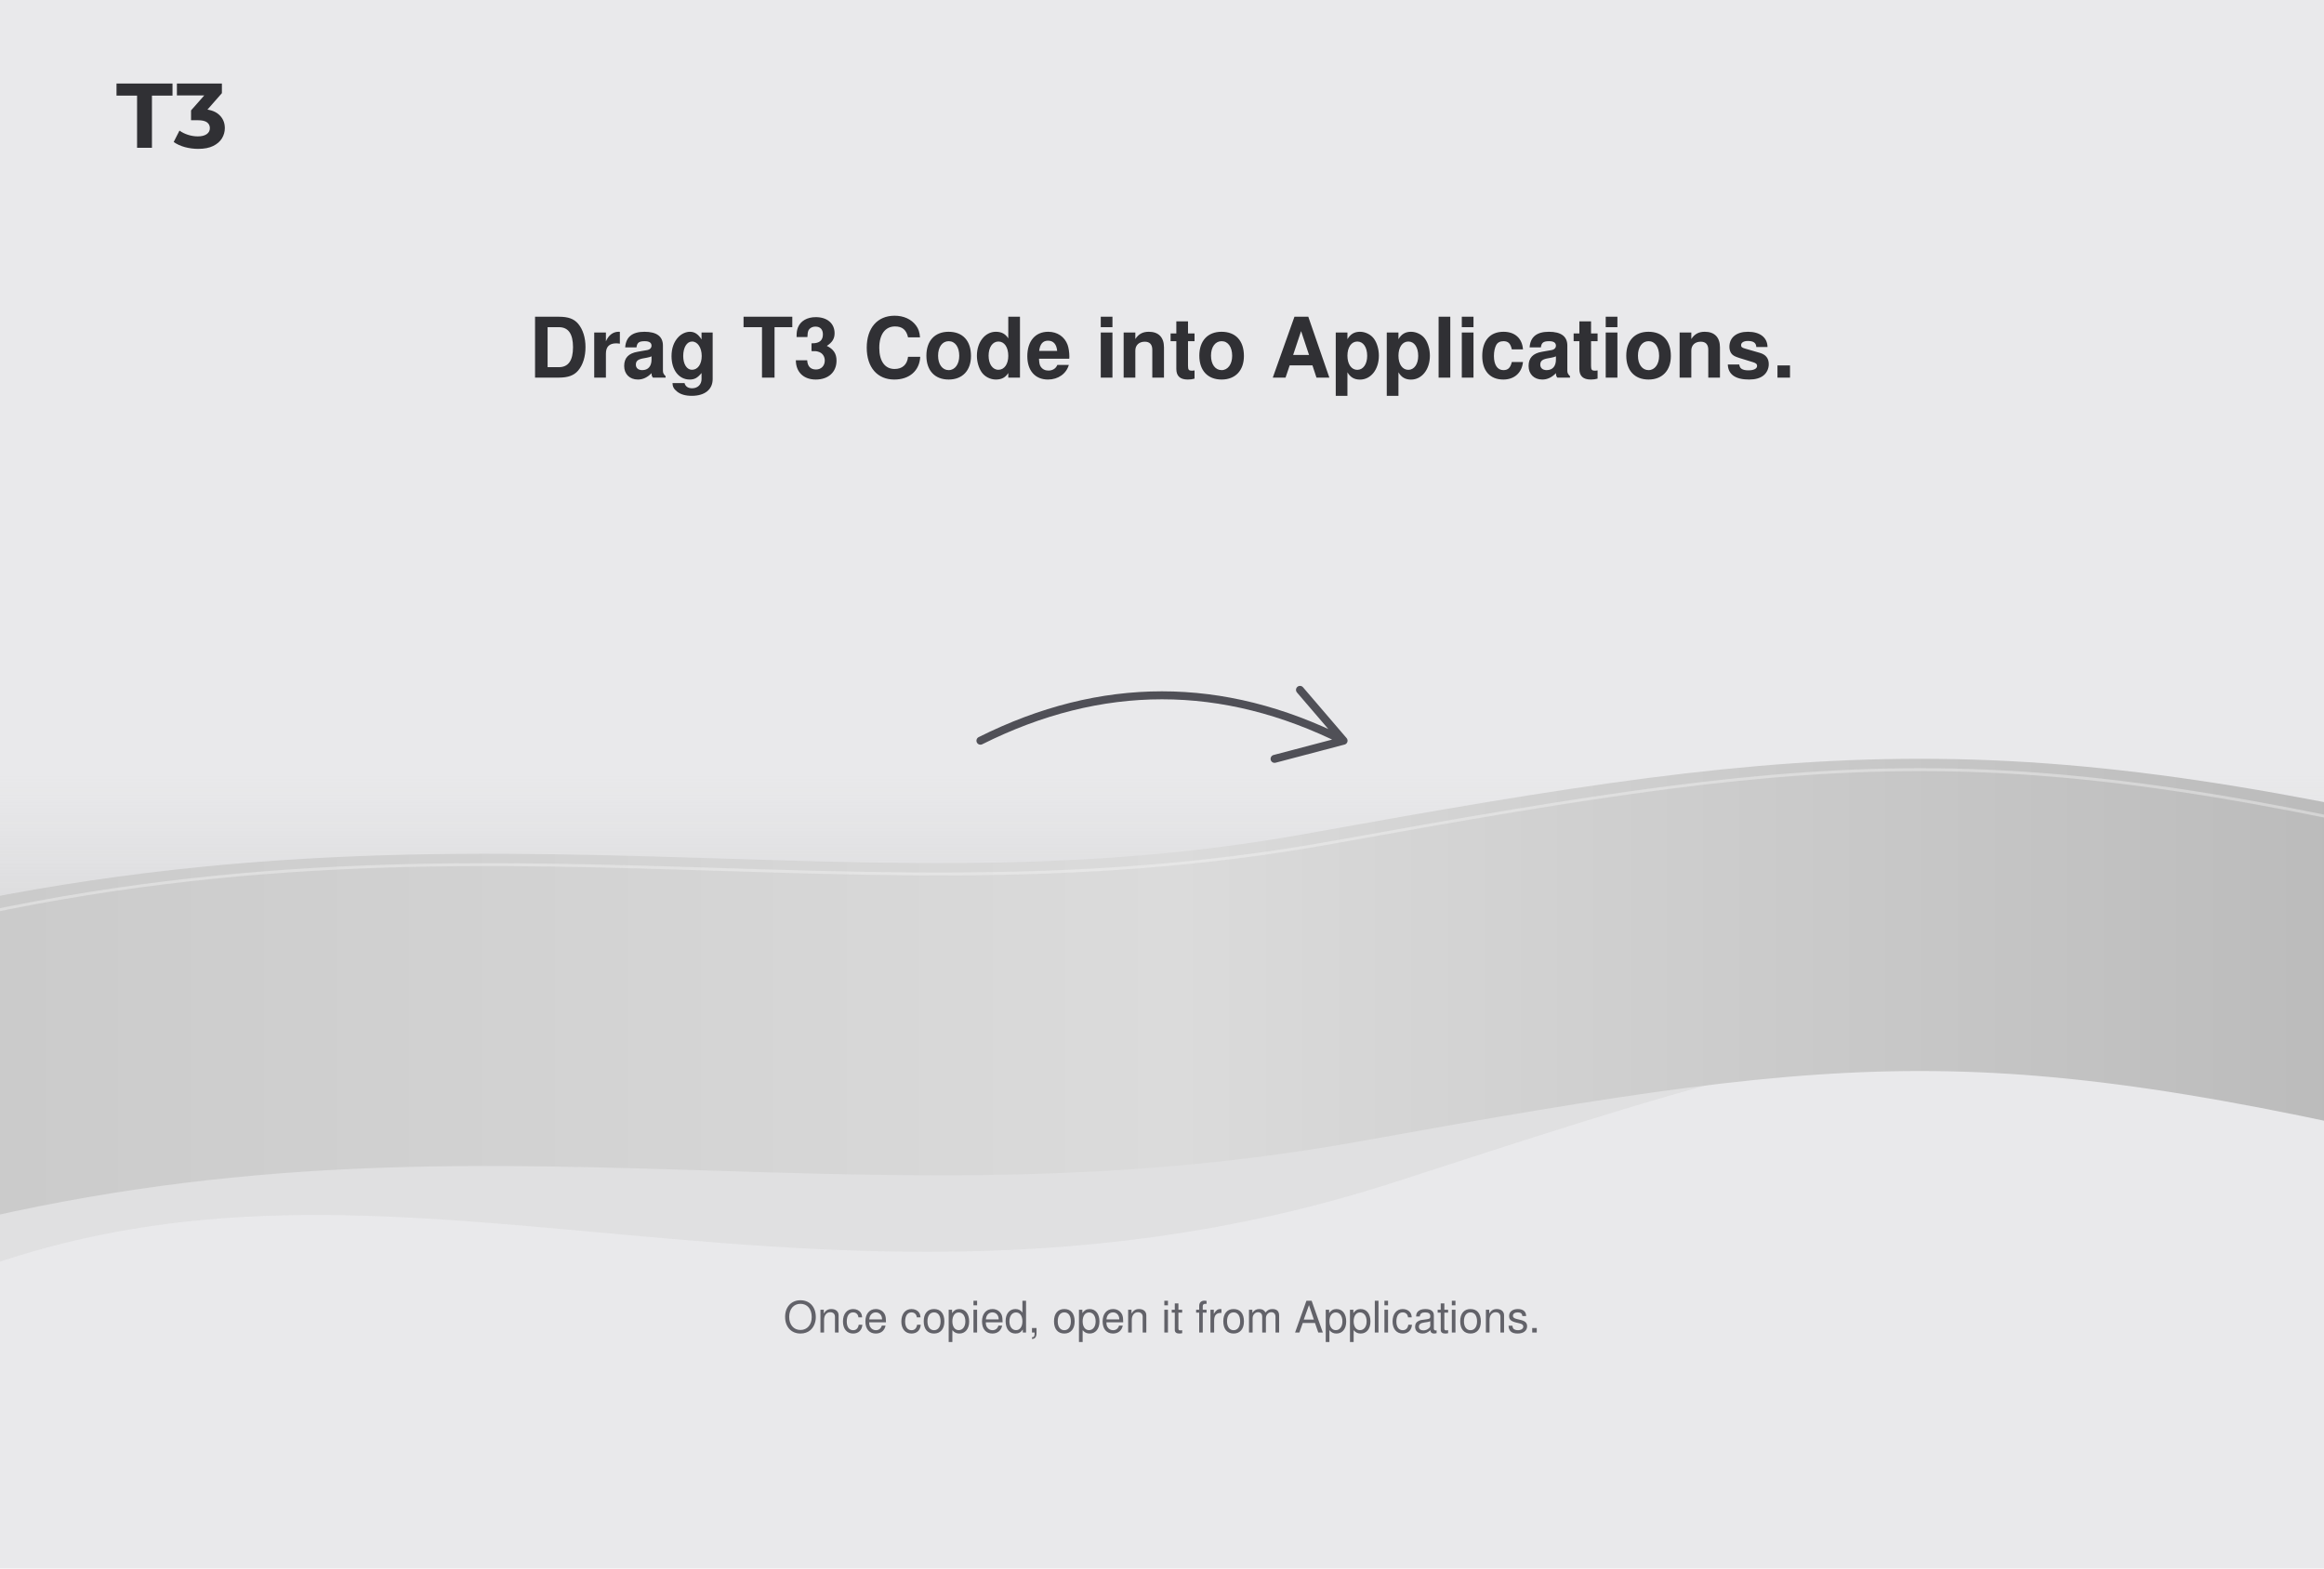
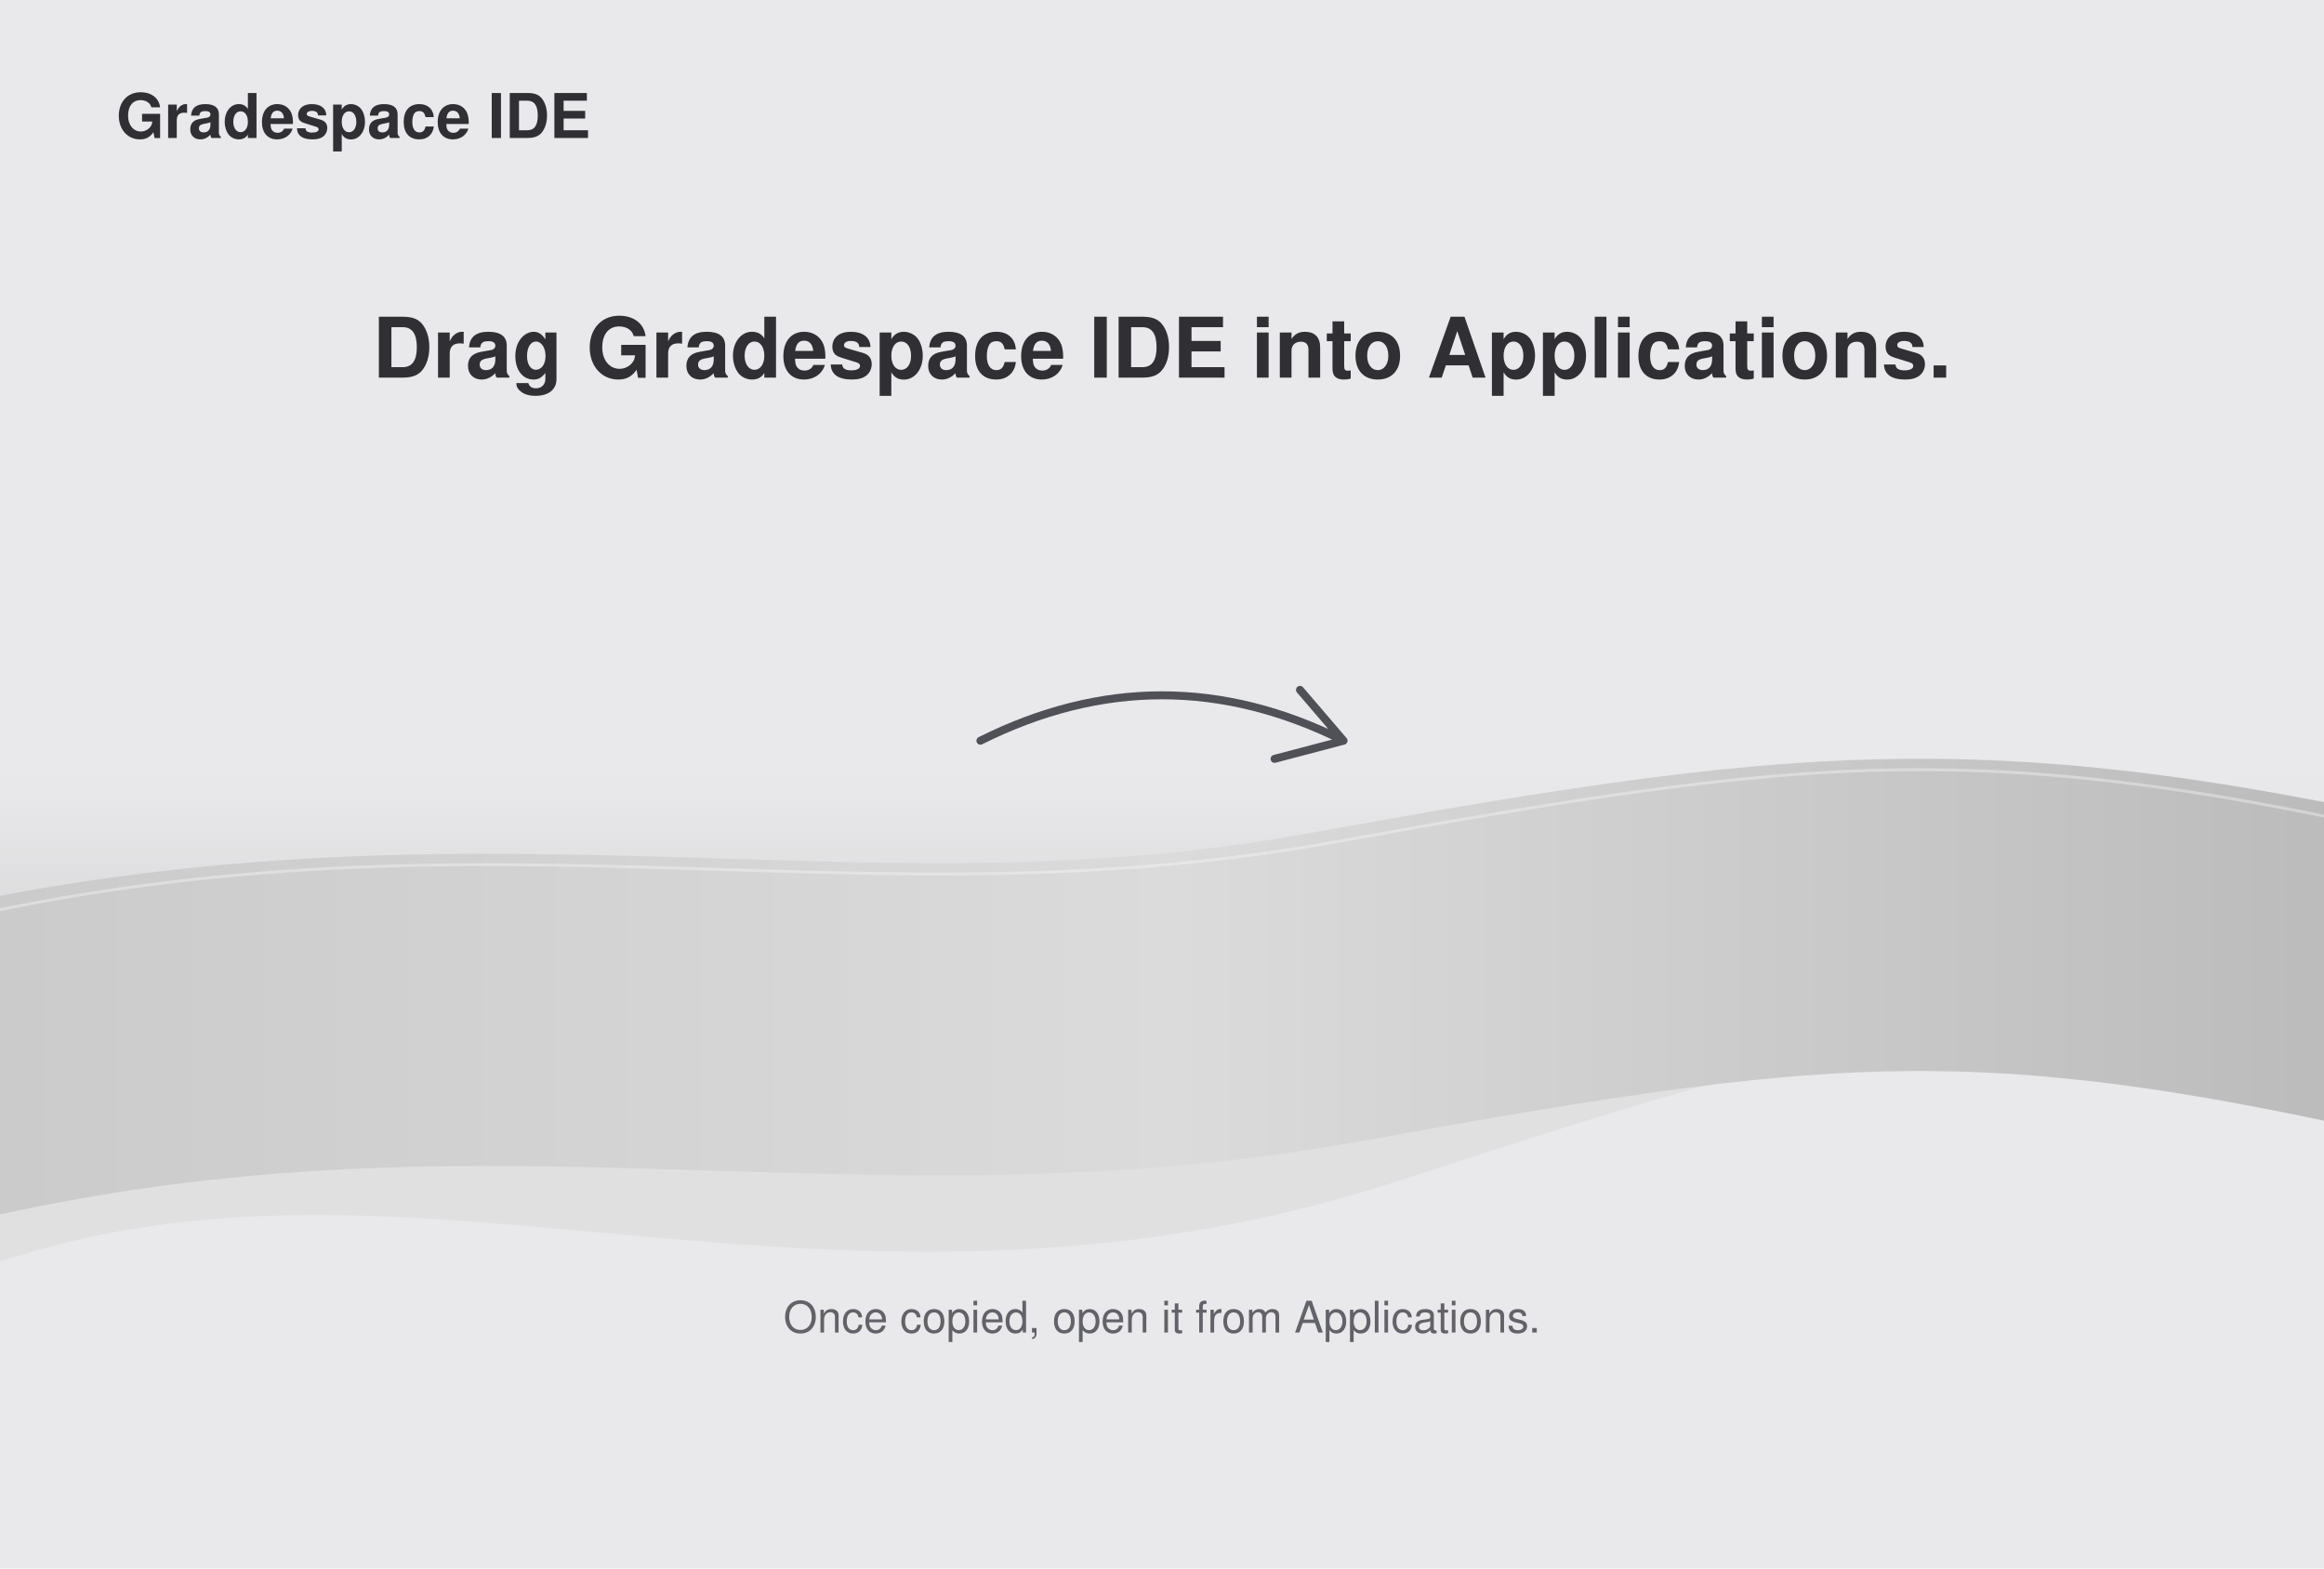
<svg xmlns="http://www.w3.org/2000/svg" width="1280" height="864" viewBox="0 0 640 432">
  <defs>
    <linearGradient id="veil" x1="0" y1="0" x2="0" y2="1">
      <stop stop-color="#B7B7B7" stop-opacity="0" />
      <stop offset=".55" stop-color="#A5A5A5" stop-opacity=".24" />
      <stop offset="1" stop-color="#D1D1D1" stop-opacity=".4" />
    </linearGradient>
    <linearGradient id="silk" x1="0" y1="0" x2="1" y2="0">
      <stop stop-color="#C8C8C8" />
      <stop offset=".5" stop-color="#DBDBDB" />
      <stop offset="1" stop-color="#B5B5B5" />
    </linearGradient>
  </defs>
  <rect width="640" height="432" fill="#E9E9EB" />
  <path d="M-60 293C95 220 214 304 362 256S559 191 707 257" stroke="url(#veil)" stroke-width="146" fill="none" opacity="1" stroke-linecap="round" stroke-linejoin="round" />
  <path d="M-60 306C113 252 223 298 367 272S553 242 707 280" stroke="url(#silk)" stroke-width="86" fill="none" opacity="1" stroke-linecap="round" stroke-linejoin="round" />
  <path d="M-60 266C113 212 223 258 367 232S553 202 707 240" stroke="#F5F5F5" stroke-width="0.8" fill="none" opacity="0.42" stroke-linecap="round" stroke-linejoin="round" />
-   <svg x="32" y="23" width="30" height="18" viewBox="15.531 37 94.394 56.96" fill="#303034">
-     <path d="M33.451 93V47.56H15.531V37H64.331V47.56H46.411V93H33.451ZM86.725 93.96C82.832 93.96 78.965 93.453 75.125 92.44C71.285 91.373 68.032 89.88 65.365 87.96L70.405 78.04C72.539 79.587 75.019 80.813 77.845 81.72C80.672 82.627 83.525 83.08 86.405 83.08C89.659 83.08 92.219 82.44 94.085 81.16C95.952 79.88 96.885 78.12 96.885 75.88C96.885 73.747 96.059 72.067 94.405 70.84C92.752 69.613 90.085 69 86.405 69H80.485V60.44L96.085 42.76L97.525 47.4H68.165V37H107.365V45.4L91.845 63.08L85.285 59.32H89.045C95.925 59.32 101.125 60.867 104.645 63.96C108.165 67.053 109.925 71.027 109.925 75.88C109.925 79.027 109.099 81.987 107.445 84.76C105.792 87.48 103.259 89.693 99.845 91.4C96.432 93.107 92.059 93.96 86.725 93.96Z" />
-   </svg>
-   <text x="320" y="104" fill="#303034" font-family="Helvetica" font-size="23" font-weight="700" text-anchor="middle">Drag T3 Code into Applications.</text>
+   <text x="32" y="38" fill="#303034" font-family="Helvetica" font-size="17" font-weight="700">Gradespace IDE</text>
+   <text x="320" y="104" fill="#303034" font-family="Helvetica" font-size="23" font-weight="700" text-anchor="middle">Drag Gradespace IDE into Applications.</text>
  <path d="M270 204Q320 179 370 204M358 190L370 204L351 209" stroke="#505057" stroke-width="2.2" fill="none" opacity="1" stroke-linecap="round" stroke-linejoin="round" />
  <text x="320" y="367" fill="#626269" font-family="Helvetica" font-size="12" font-weight="400" text-anchor="middle">Once copied, open it from Applications.</text>
</svg>
